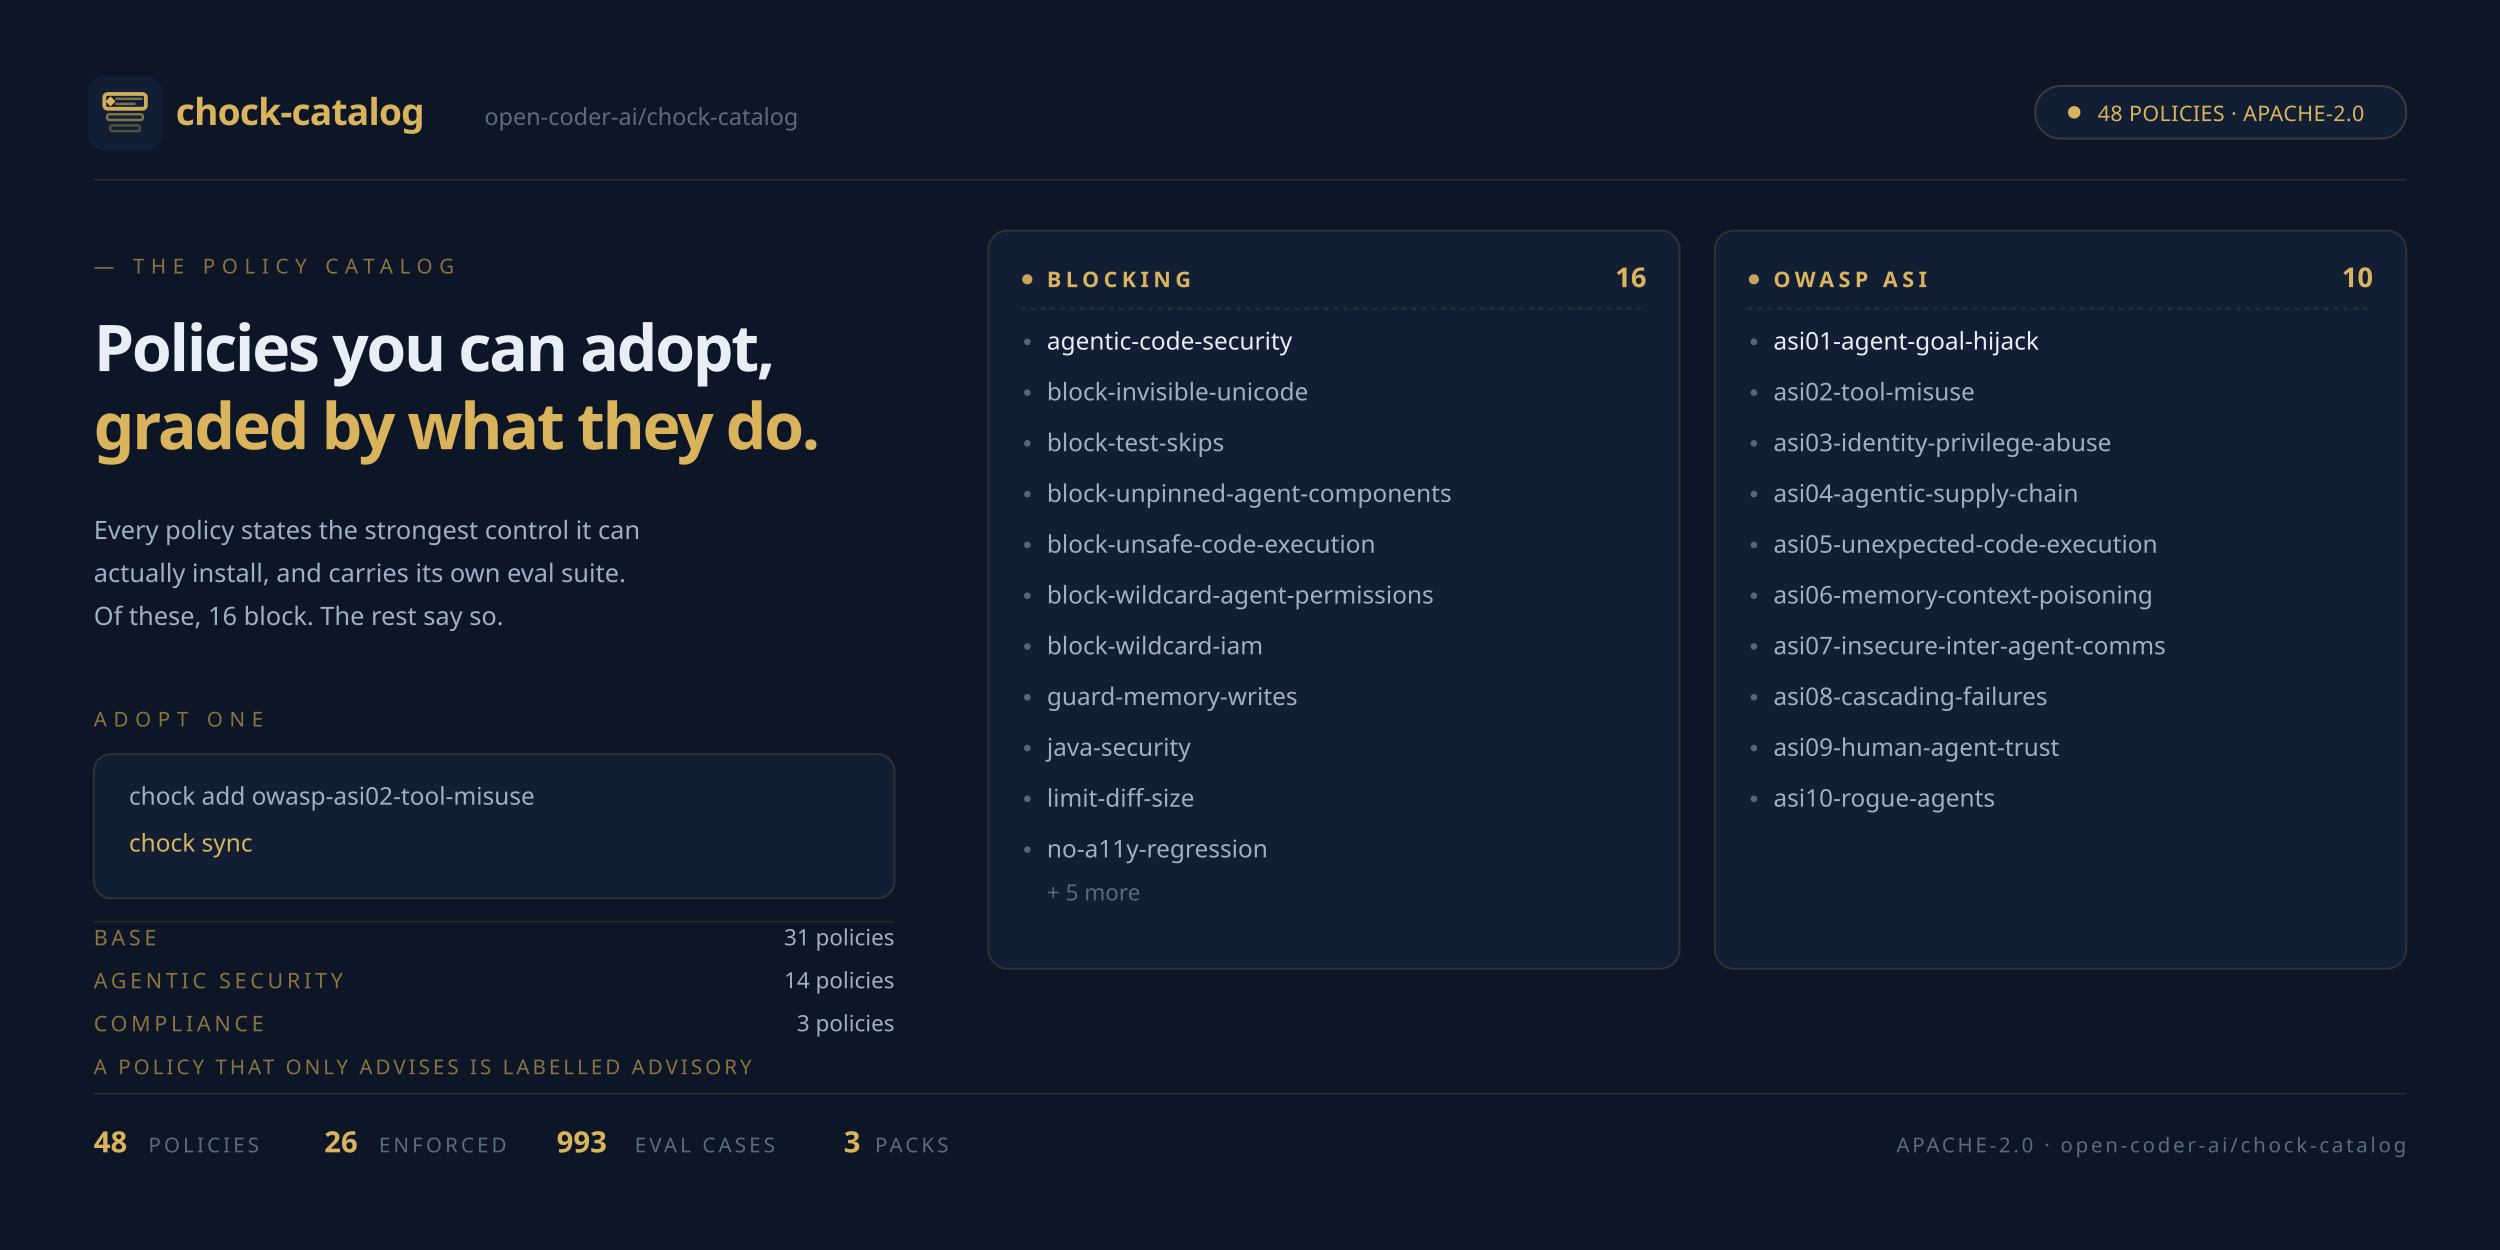
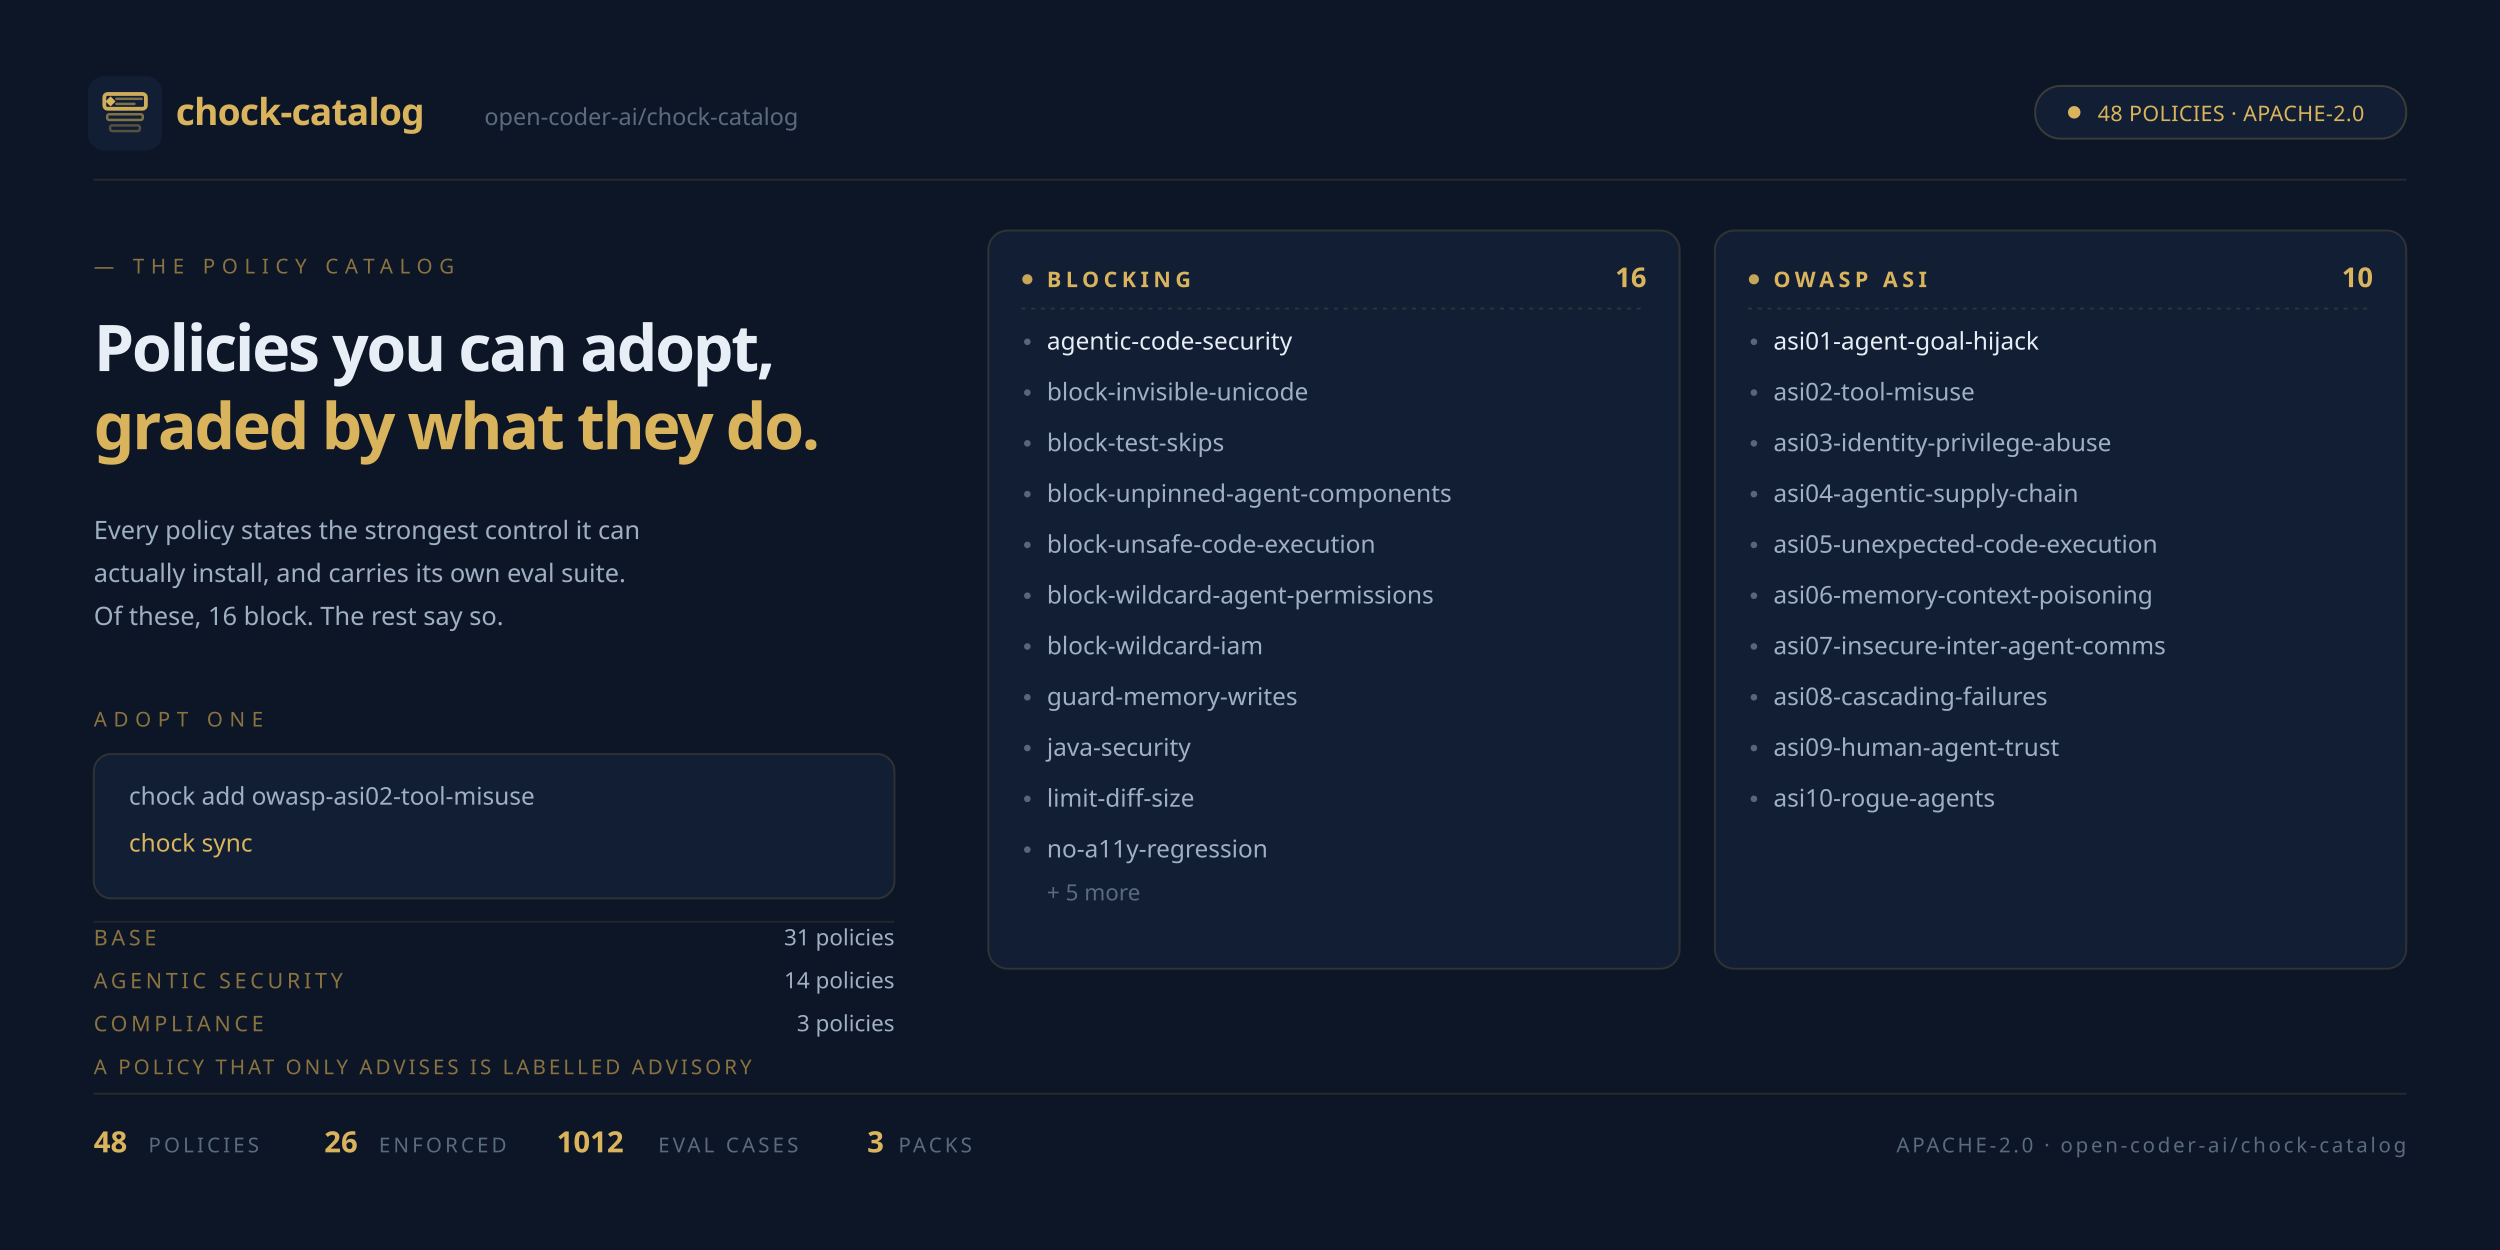
- <svg xmlns="http://www.w3.org/2000/svg" width="1280" height="640" viewBox="0 0 1280 640" role="img" aria-label="chock-catalog — the policy catalog for chock: policies you can adopt, graded by what they actually enforce. 48 policies across 3 packs (agentic-security 14, base 31, compliance 3); 26 enforced (19 at commit, 7 at pre-tool-use) and 22 advisory; 993 eval cases. The 16 blocking policies: agentic-code-security, block-invisible-unicode, block-test-skips, block-unpinned-agent-components, block-unsafe-code-execution, block-wildcard-agent-permissions, block-wildcard-iam, guard-memory-writes, java-security, limit-diff-size, no-a11y-regression, pin-github-actions, protect-main-branch, protect-test-integrity, scan-secrets, verify-dependency-exists. Full OWASP Agentic Security Initiative top ten coverage, ASI01 through ASI10. Apache-2.0.">
+ <svg xmlns="http://www.w3.org/2000/svg" width="1280" height="640" viewBox="0 0 1280 640" role="img" aria-label="chock-catalog — the policy catalog for chock: policies you can adopt, graded by what they actually enforce. 48 policies across 3 packs (agentic-security 14, base 31, compliance 3); 26 enforced (19 at commit, 7 at pre-tool-use) and 22 advisory; 1012 eval cases. The 16 blocking policies: agentic-code-security, block-invisible-unicode, block-test-skips, block-unpinned-agent-components, block-unsafe-code-execution, block-wildcard-agent-permissions, block-wildcard-iam, guard-memory-writes, java-security, limit-diff-size, no-a11y-regression, pin-github-actions, protect-main-branch, protect-test-integrity, scan-secrets, verify-dependency-exists. Full OWASP Agentic Security Initiative top ten coverage, ASI01 through ASI10. Apache-2.0.">
  <rect width="1280" height="640" fill="#0D1626" />
  <rect x="45.0" y="39.0" width="38" height="38" rx="8.4" fill="#111E33" />
  <rect x="56.4" y="64.2" width="15.2" height="2.9" rx="1.0" fill="none" stroke="#D9B45C" stroke-width="1.29" stroke-opacity="0.34" />
  <rect x="54.9" y="58.5" width="18.2" height="2.9" rx="1.0" fill="none" stroke="#D9B45C" stroke-width="1.29" stroke-opacity="0.55" />
  <rect x="53.4" y="48.1" width="21.3" height="7.6" rx="1.7" fill="none" stroke="#D9B45C" stroke-width="1.94" stroke-opacity="0.95" />
  <rect x="54.77" y="50.10" width="3.65" height="3.65" transform="rotate(45 56.59 51.92)" fill="#D9B45C" />
  <line x1="59.6" y1="50.6" x2="72.5" y2="50.6" stroke="#D9B45C" stroke-width="1.29" stroke-opacity="0.55" stroke-linecap="round" />
  <line x1="59.6" y1="53.2" x2="68.8" y2="53.2" stroke="#D9B45C" stroke-width="1.29" stroke-opacity="0.55" stroke-linecap="round" />
  <text x="90" y="64" font-family="Geist Mono" font-size="19" font-weight="700" letter-spacing="-0.4" fill="#D9B45C">chock-catalog</text>
  <text x="248" y="64" font-family="Geist Mono" font-size="12" fill="#5A6B80">open-coder-ai/chock-catalog</text>
  <rect x="1042" y="44" width="190" height="27" rx="13" fill="#111E33" stroke="#D9B45C" stroke-opacity="0.22" />
  <circle cx="1062" cy="57.5" r="3.2" fill="#D9B45C" />
  <text x="1074" y="62" font-family="Geist Mono" font-size="11" letter-spacing="0.2" fill="#D9B45C">48 POLICIES · APACHE-2.0</text>
  <line x1="48" y1="92" x2="1232" y2="92" stroke="#D9B45C" stroke-opacity="0.13" stroke-width="1" />
  <text x="48" y="140" font-family="Geist Mono" font-size="10.5" letter-spacing="3.4" fill="#8A7340">— THE POLICY CATALOG</text>
  <text x="48" y="190" font-family="Geist Mono" font-size="33" font-weight="700" letter-spacing="-1.2" fill="#E8EEF6">Policies you can adopt,</text>
  <text x="48" y="230" font-family="Geist Mono" font-size="33" font-weight="700" letter-spacing="-1.2" fill="#D9B45C">graded by what they do.</text>
  <text x="48" y="276" font-family="Geist Mono" font-size="13" fill="#9FB0C4">Every policy states the strongest control it can</text>
  <text x="48" y="298" font-family="Geist Mono" font-size="13" fill="#9FB0C4">actually install, and carries its own eval suite.</text>
  <text x="48" y="320" font-family="Geist Mono" font-size="13" fill="#9FB0C4">Of these, 16 block. The rest say so.</text>
  <text x="48" y="372" font-family="Geist Mono" font-size="10.5" letter-spacing="3.4" fill="#8A7340">ADOPT ONE</text>
  <rect x="48" y="386" width="410" height="74" rx="9" fill="#111E33" stroke="#D9B45C" stroke-opacity="0.16" />
  <text x="66" y="412" font-family="Geist Mono" font-size="12.5" fill="#9FB0C4">chock add owasp-asi02-tool-misuse</text>
  <text x="66" y="436" font-family="Geist Mono" font-size="12.5" fill="#D9B45C">chock sync</text>
  <line x1="48" y1="472" x2="458" y2="472" stroke="#D9B45C" stroke-opacity="0.10" stroke-width="1" />
  <text x="48" y="484" font-family="Geist Mono" font-size="11" letter-spacing="1.9" fill="#8A7340">BASE</text>
  <text x="458" y="484" font-family="Geist Mono" font-size="11.5" text-anchor="end" fill="#9FB0C4">31 policies</text>
  <text x="48" y="506" font-family="Geist Mono" font-size="11" letter-spacing="1.9" fill="#8A7340">AGENTIC SECURITY</text>
  <text x="458" y="506" font-family="Geist Mono" font-size="11.5" text-anchor="end" fill="#9FB0C4">14 policies</text>
  <text x="48" y="528" font-family="Geist Mono" font-size="11" letter-spacing="1.9" fill="#8A7340">COMPLIANCE</text>
  <text x="458" y="528" font-family="Geist Mono" font-size="11.5" text-anchor="end" fill="#9FB0C4">3 policies</text>
  <text x="48" y="550" font-family="Geist Mono" font-size="10.5" letter-spacing="1.55" fill="#8A7340">A POLICY THAT ONLY ADVISES IS LABELLED ADVISORY</text>
  <rect x="506" y="118" width="354" height="378" rx="10" fill="#111E33" stroke="#D9B45C" stroke-opacity="0.16" stroke-width="1" />
  <circle cx="526" cy="143" r="2.6" fill="#D9B45C" fill-opacity="0.9" />
  <text x="536" y="147" font-family="Geist Mono" font-size="11" font-weight="700" letter-spacing="2.3" fill="#D9B45C">BLOCKING</text>
  <text x="843" y="147" font-family="Geist Mono" font-size="14" font-weight="700" text-anchor="end" fill="#D9B45C">16</text>
  <line x1="523" y1="158" x2="843" y2="158" stroke="#D9B45C" stroke-opacity="0.14" stroke-width="1" stroke-dasharray="2 3" />
  <circle cx="526" cy="175" r="1.7" fill="#9FB0C4" fill-opacity="0.5" />
  <text x="536" y="179" font-family="Geist Mono" font-size="12.5" fill="#E8EEF6">agentic-code-security</text>
  <circle cx="526" cy="201" r="1.7" fill="#9FB0C4" fill-opacity="0.5" />
  <text x="536" y="205" font-family="Geist Mono" font-size="12.5" fill="#9FB0C4">block-invisible-unicode</text>
  <circle cx="526" cy="227" r="1.7" fill="#9FB0C4" fill-opacity="0.5" />
  <text x="536" y="231" font-family="Geist Mono" font-size="12.5" fill="#9FB0C4">block-test-skips</text>
  <circle cx="526" cy="253" r="1.7" fill="#9FB0C4" fill-opacity="0.5" />
  <text x="536" y="257" font-family="Geist Mono" font-size="12.5" fill="#9FB0C4">block-unpinned-agent-components</text>
  <circle cx="526" cy="279" r="1.7" fill="#9FB0C4" fill-opacity="0.5" />
  <text x="536" y="283" font-family="Geist Mono" font-size="12.5" fill="#9FB0C4">block-unsafe-code-execution</text>
  <circle cx="526" cy="305" r="1.7" fill="#9FB0C4" fill-opacity="0.5" />
  <text x="536" y="309" font-family="Geist Mono" font-size="12.5" fill="#9FB0C4">block-wildcard-agent-permissions</text>
  <circle cx="526" cy="331" r="1.7" fill="#9FB0C4" fill-opacity="0.5" />
  <text x="536" y="335" font-family="Geist Mono" font-size="12.5" fill="#9FB0C4">block-wildcard-iam</text>
  <circle cx="526" cy="357" r="1.7" fill="#9FB0C4" fill-opacity="0.5" />
  <text x="536" y="361" font-family="Geist Mono" font-size="12.5" fill="#9FB0C4">guard-memory-writes</text>
  <circle cx="526" cy="383" r="1.7" fill="#9FB0C4" fill-opacity="0.5" />
  <text x="536" y="387" font-family="Geist Mono" font-size="12.5" fill="#9FB0C4">java-security</text>
  <circle cx="526" cy="409" r="1.7" fill="#9FB0C4" fill-opacity="0.5" />
  <text x="536" y="413" font-family="Geist Mono" font-size="12.5" fill="#9FB0C4">limit-diff-size</text>
  <circle cx="526" cy="435" r="1.7" fill="#9FB0C4" fill-opacity="0.5" />
  <text x="536" y="439" font-family="Geist Mono" font-size="12.5" fill="#9FB0C4">no-a11y-regression</text>
  <text x="536" y="461" font-family="Geist Mono" font-size="11.5" fill="#5A6B80">+ 5 more</text>
  <rect x="878" y="118" width="354" height="378" rx="10" fill="#111E33" stroke="#D9B45C" stroke-opacity="0.16" stroke-width="1" />
  <circle cx="898" cy="143" r="2.6" fill="#D9B45C" fill-opacity="0.9" />
  <text x="908" y="147" font-family="Geist Mono" font-size="11" font-weight="700" letter-spacing="2.3" fill="#D9B45C">OWASP ASI</text>
  <text x="1215" y="147" font-family="Geist Mono" font-size="14" font-weight="700" text-anchor="end" fill="#D9B45C">10</text>
  <line x1="895" y1="158" x2="1215" y2="158" stroke="#D9B45C" stroke-opacity="0.14" stroke-width="1" stroke-dasharray="2 3" />
  <circle cx="898" cy="175" r="1.7" fill="#9FB0C4" fill-opacity="0.5" />
  <text x="908" y="179" font-family="Geist Mono" font-size="12.5" fill="#E8EEF6">asi01-agent-goal-hijack</text>
  <circle cx="898" cy="201" r="1.7" fill="#9FB0C4" fill-opacity="0.5" />
  <text x="908" y="205" font-family="Geist Mono" font-size="12.5" fill="#9FB0C4">asi02-tool-misuse</text>
  <circle cx="898" cy="227" r="1.7" fill="#9FB0C4" fill-opacity="0.5" />
  <text x="908" y="231" font-family="Geist Mono" font-size="12.5" fill="#9FB0C4">asi03-identity-privilege-abuse</text>
  <circle cx="898" cy="253" r="1.7" fill="#9FB0C4" fill-opacity="0.5" />
  <text x="908" y="257" font-family="Geist Mono" font-size="12.5" fill="#9FB0C4">asi04-agentic-supply-chain</text>
  <circle cx="898" cy="279" r="1.7" fill="#9FB0C4" fill-opacity="0.5" />
  <text x="908" y="283" font-family="Geist Mono" font-size="12.5" fill="#9FB0C4">asi05-unexpected-code-execution</text>
  <circle cx="898" cy="305" r="1.7" fill="#9FB0C4" fill-opacity="0.5" />
  <text x="908" y="309" font-family="Geist Mono" font-size="12.5" fill="#9FB0C4">asi06-memory-context-poisoning</text>
  <circle cx="898" cy="331" r="1.7" fill="#9FB0C4" fill-opacity="0.5" />
  <text x="908" y="335" font-family="Geist Mono" font-size="12.5" fill="#9FB0C4">asi07-insecure-inter-agent-comms</text>
  <circle cx="898" cy="357" r="1.7" fill="#9FB0C4" fill-opacity="0.5" />
  <text x="908" y="361" font-family="Geist Mono" font-size="12.5" fill="#9FB0C4">asi08-cascading-failures</text>
  <circle cx="898" cy="383" r="1.7" fill="#9FB0C4" fill-opacity="0.5" />
  <text x="908" y="387" font-family="Geist Mono" font-size="12.5" fill="#9FB0C4">asi09-human-agent-trust</text>
  <circle cx="898" cy="409" r="1.7" fill="#9FB0C4" fill-opacity="0.5" />
  <text x="908" y="413" font-family="Geist Mono" font-size="12.5" fill="#9FB0C4">asi10-rogue-agents</text>
  <line x1="48" y1="560" x2="1232" y2="560" stroke="#D9B45C" stroke-opacity="0.13" stroke-width="1" />
  <text x="48" y="590" font-family="Geist Mono" font-size="15" font-weight="700" fill="#D9B45C">48</text>
  <text x="76" y="590" font-family="Geist Mono" font-size="10.5" letter-spacing="1.6" fill="#5A6B80">POLICIES</text>
  <text x="166" y="590" font-family="Geist Mono" font-size="15" font-weight="700" fill="#D9B45C">26</text>
  <text x="194" y="590" font-family="Geist Mono" font-size="10.5" letter-spacing="1.6" fill="#5A6B80">ENFORCED</text>
-   <text x="285" y="590" font-family="Geist Mono" font-size="15" font-weight="700" fill="#D9B45C">993</text>
-   <text x="325" y="590" font-family="Geist Mono" font-size="10.5" letter-spacing="1.6" fill="#5A6B80">EVAL CASES</text>
-   <text x="432" y="590" font-family="Geist Mono" font-size="15" font-weight="700" fill="#D9B45C">3</text>
-   <text x="448" y="590" font-family="Geist Mono" font-size="10.5" letter-spacing="1.6" fill="#5A6B80">PACKS</text>
+   <text x="285" y="590" font-family="Geist Mono" font-size="15" font-weight="700" fill="#D9B45C">1012</text>
+   <text x="337" y="590" font-family="Geist Mono" font-size="10.5" letter-spacing="1.6" fill="#5A6B80">EVAL CASES</text>
+   <text x="444" y="590" font-family="Geist Mono" font-size="15" font-weight="700" fill="#D9B45C">3</text>
+   <text x="460" y="590" font-family="Geist Mono" font-size="10.5" letter-spacing="1.6" fill="#5A6B80">PACKS</text>
  <text x="1232" y="590" font-family="Geist Mono" font-size="10.5" letter-spacing="1.4" text-anchor="end" fill="#5A6B80">APACHE-2.0 · open-coder-ai/chock-catalog</text>
</svg>
